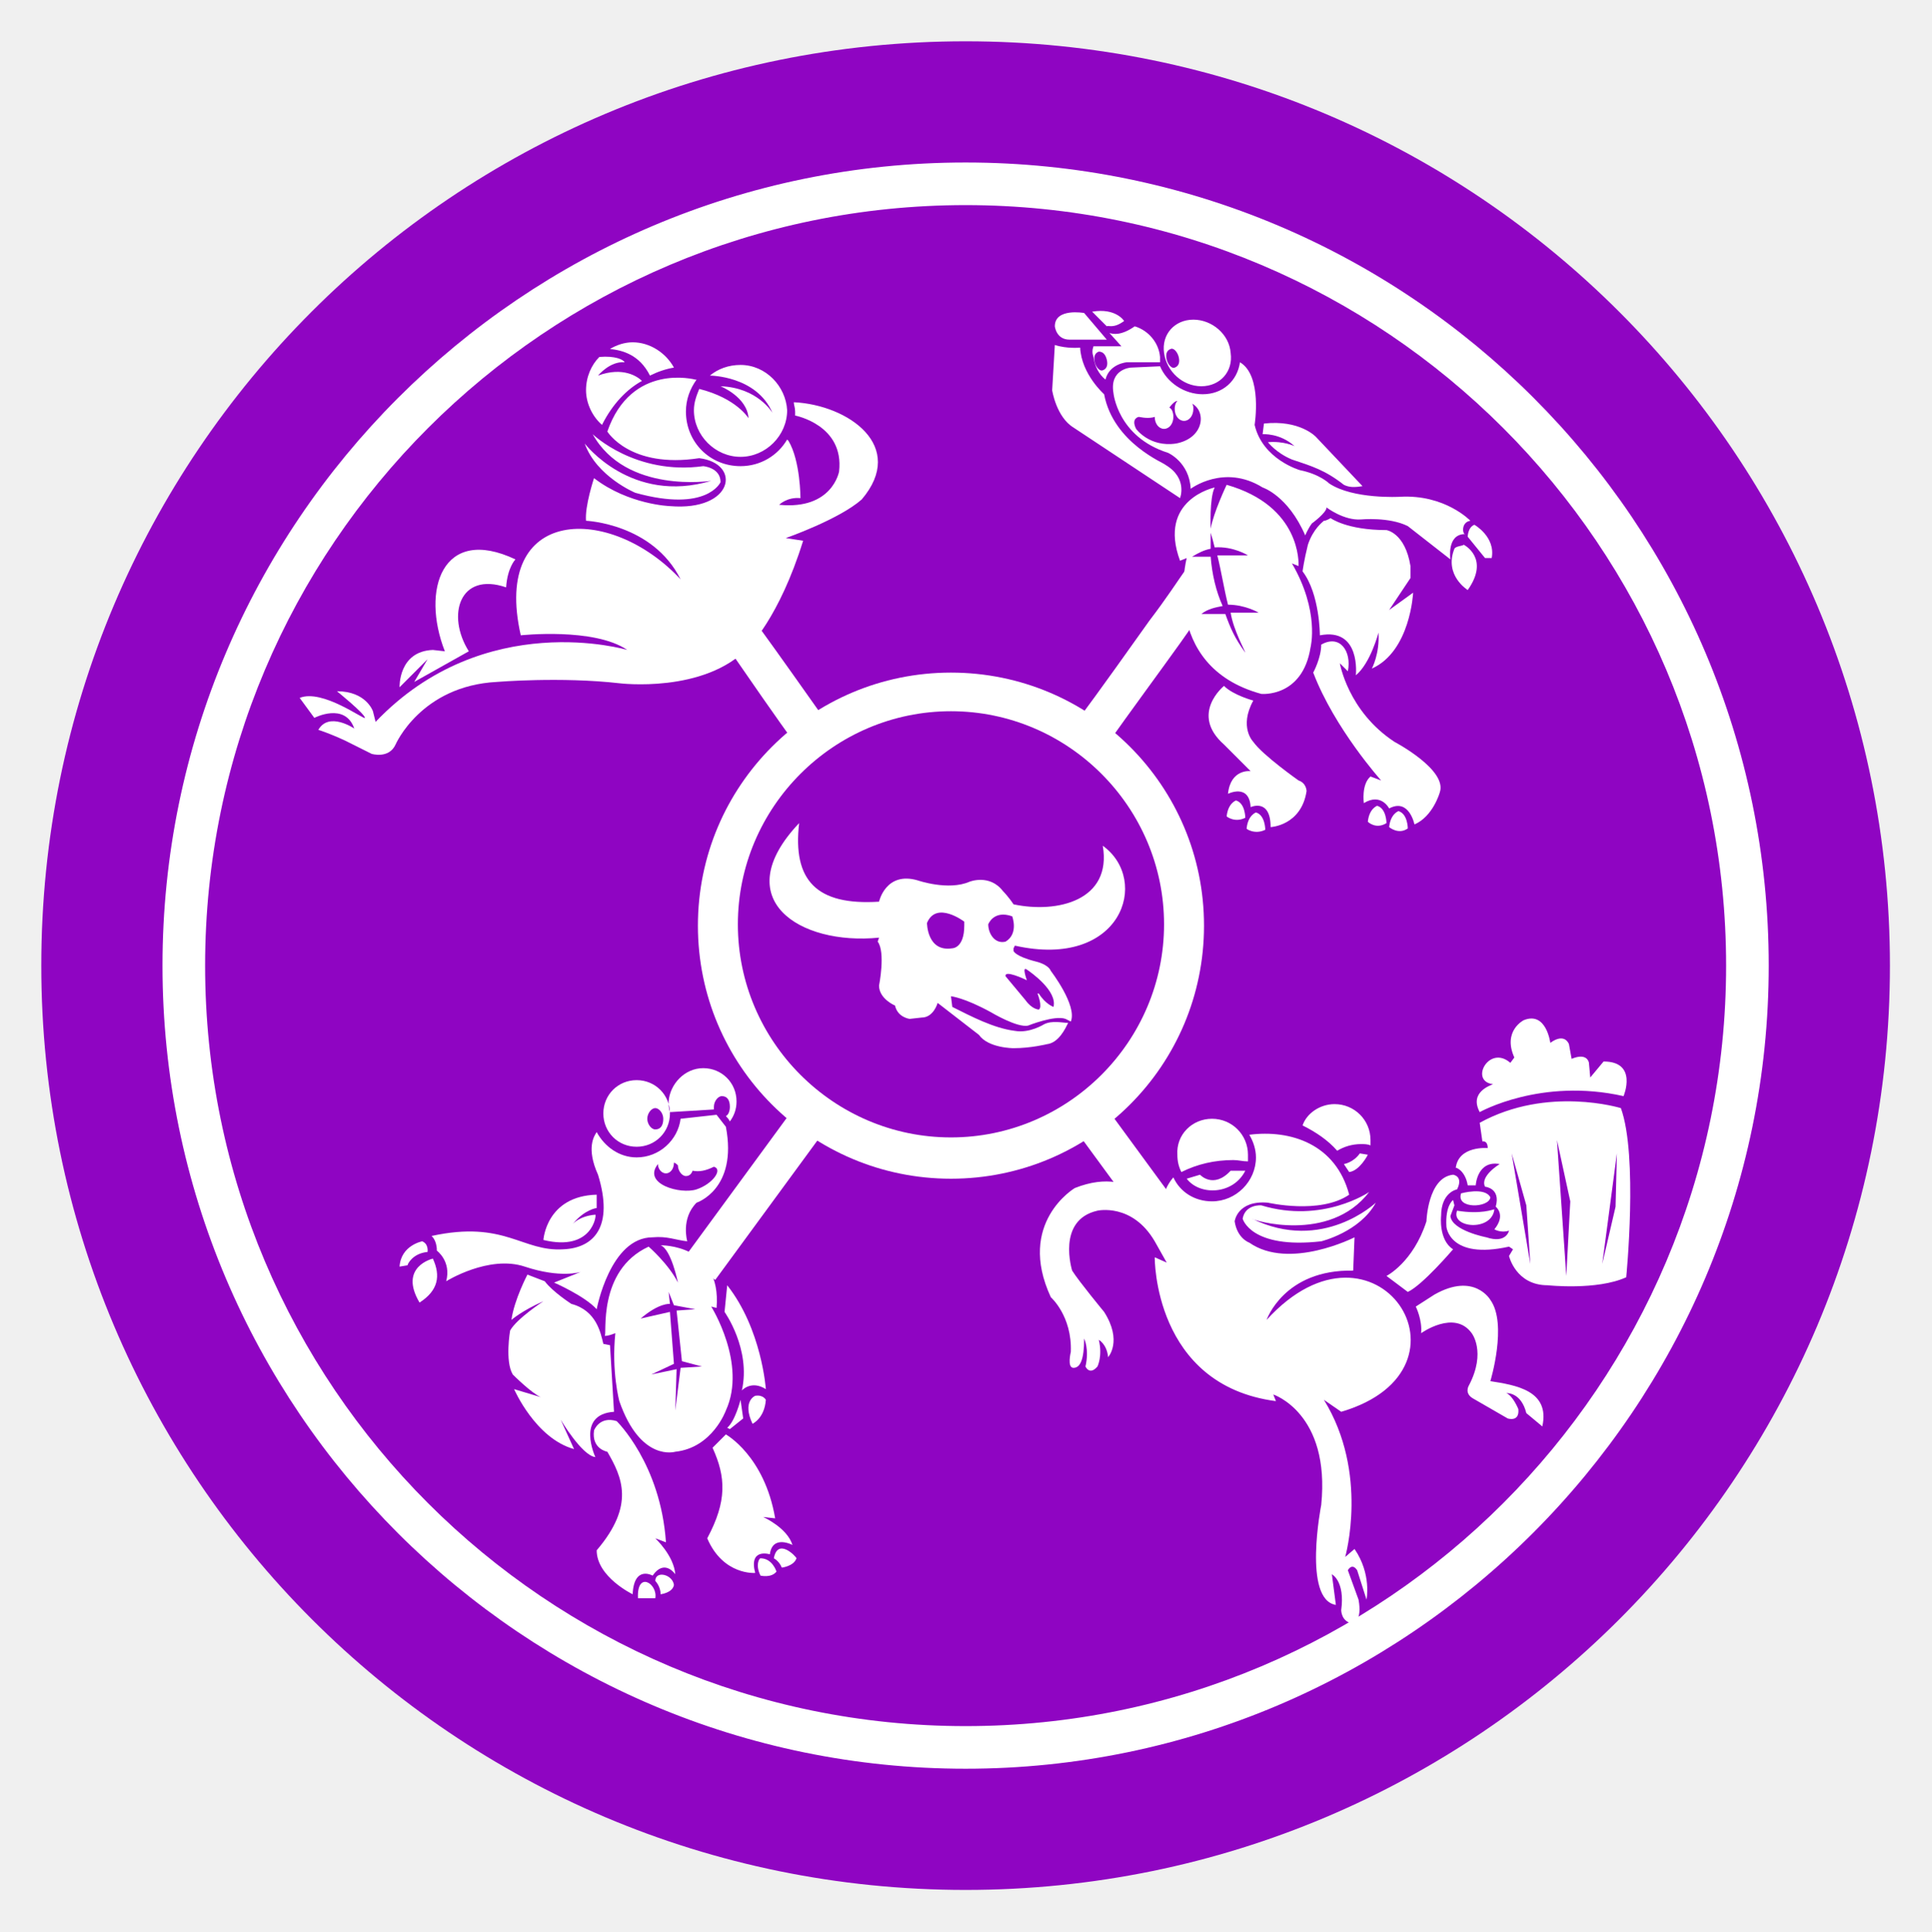
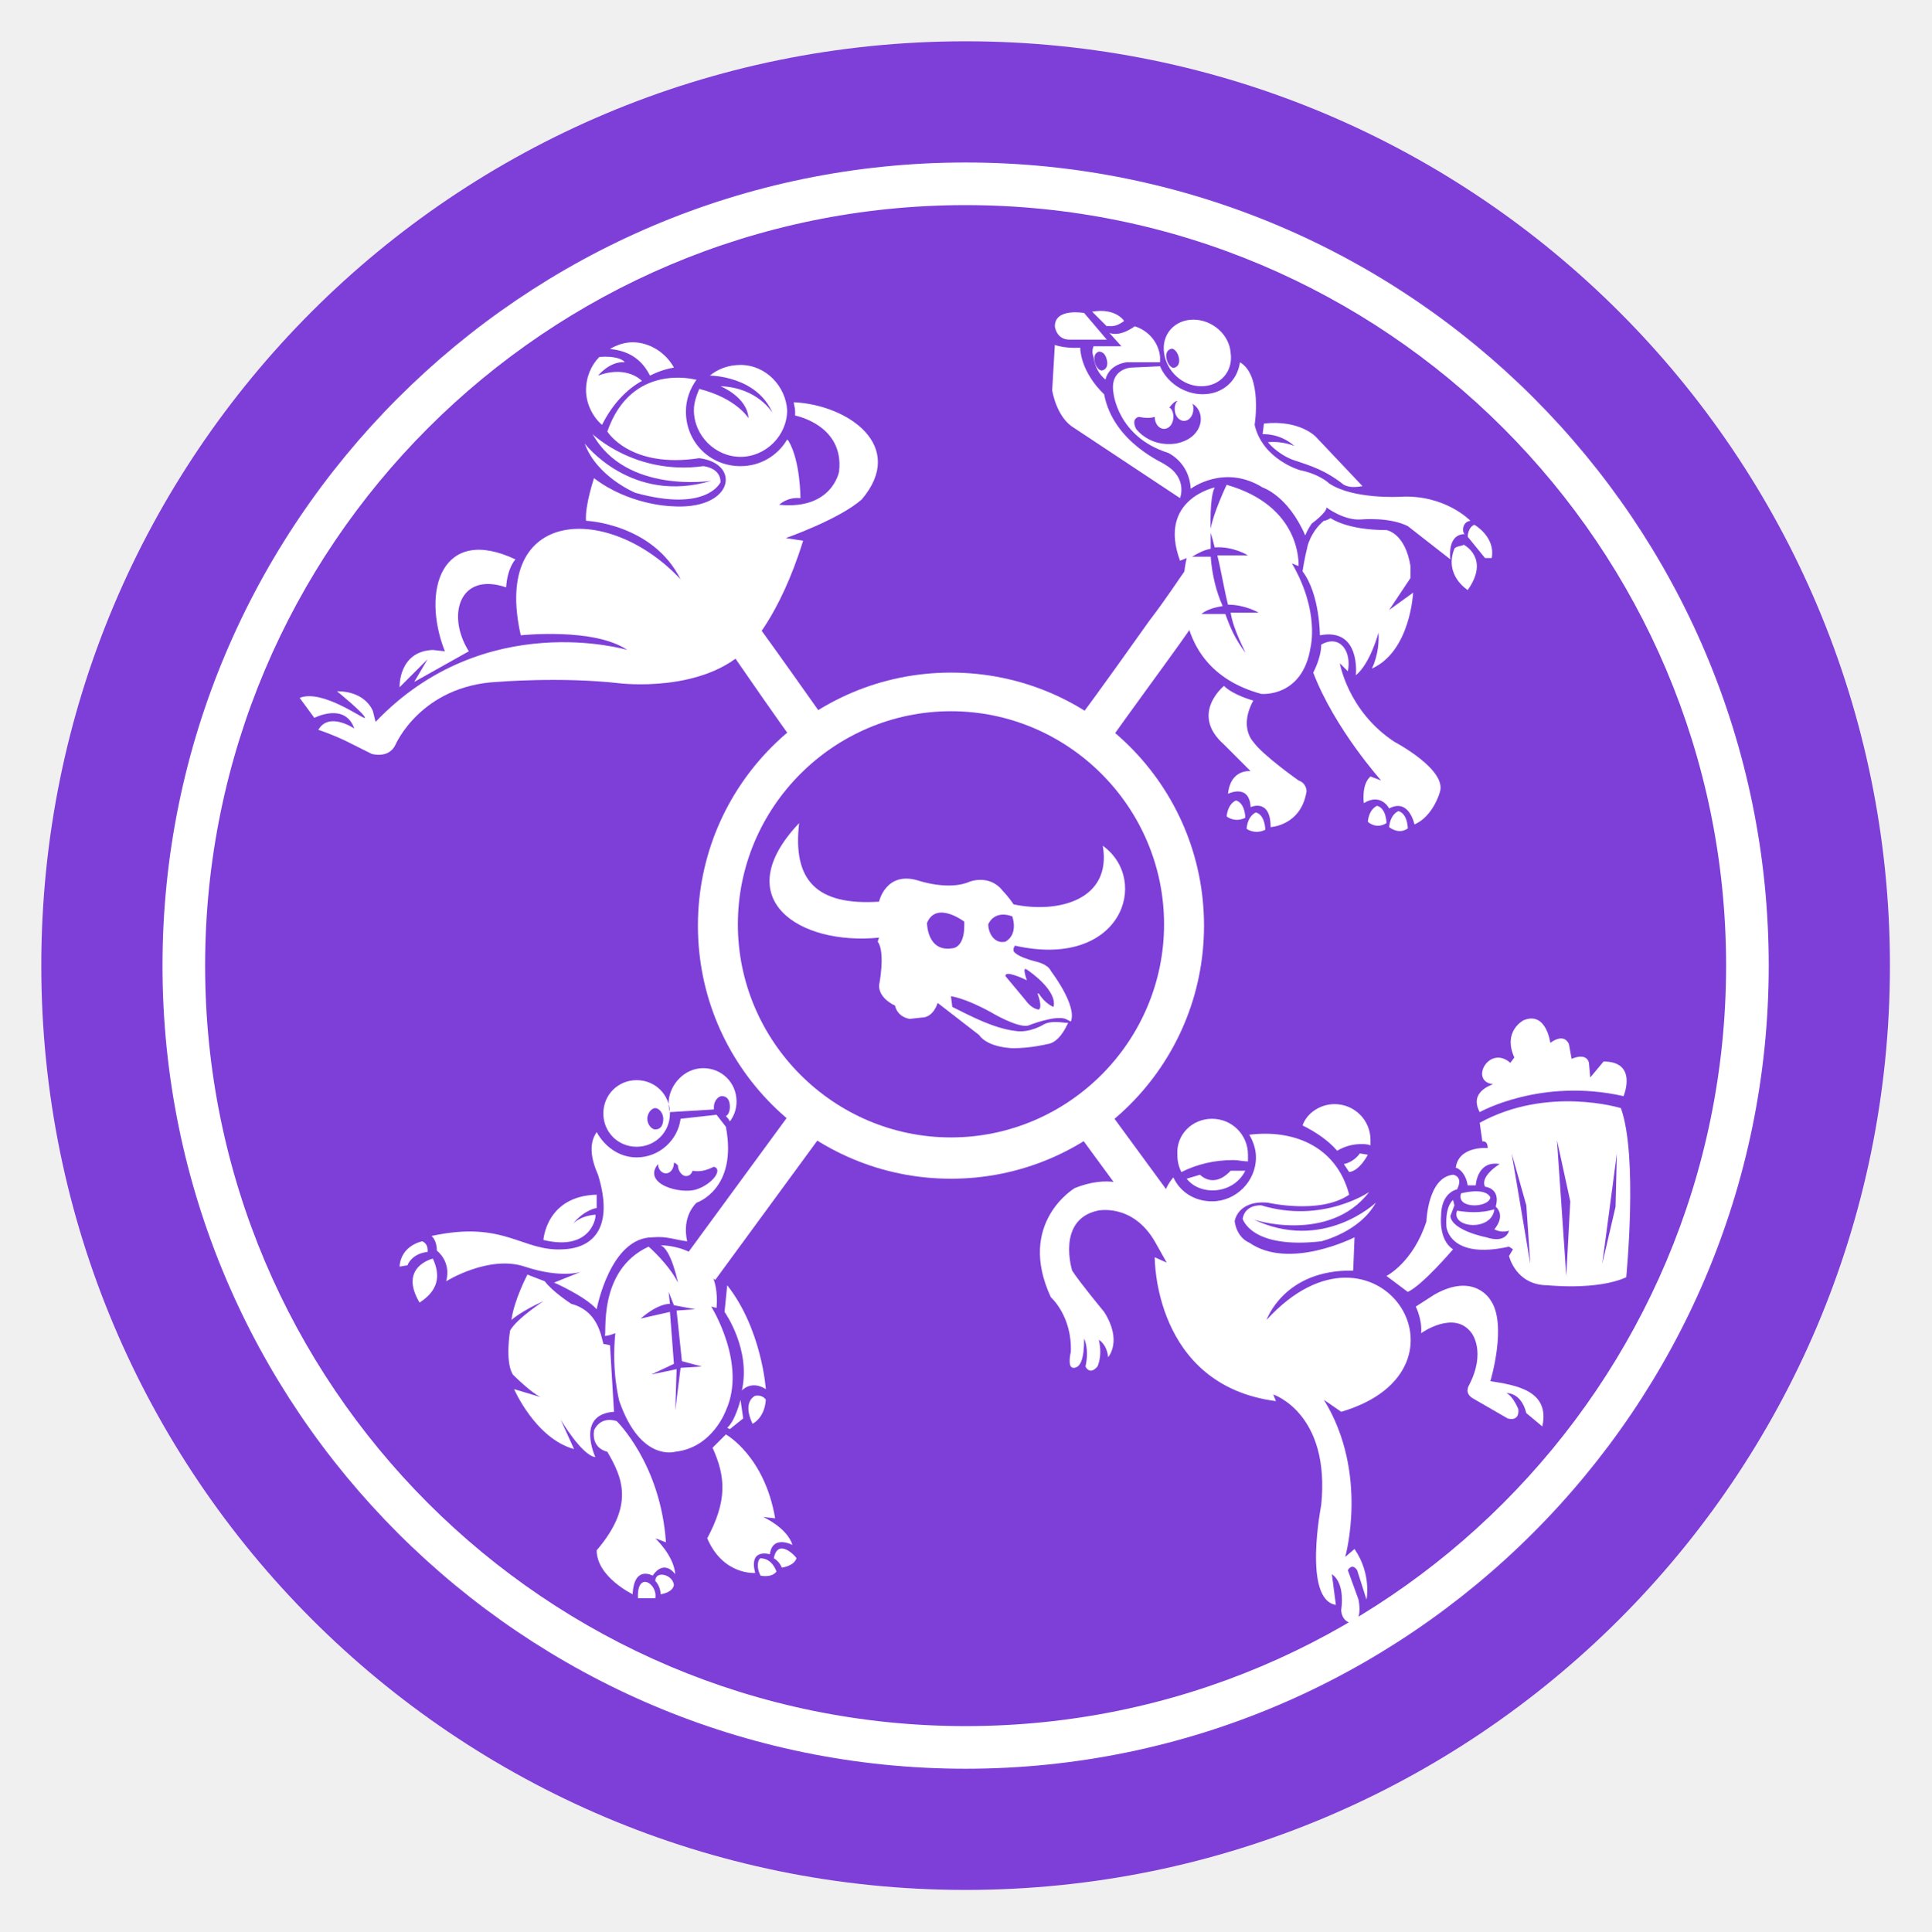
<svg xmlns="http://www.w3.org/2000/svg" version="1.1" id="Layer_1" x="0px" y="0px" width="145px" height="145px" viewBox="0 0 145 145" enable-background="new 0 0 145 145" xml:space="preserve">
  <g>
    <g>
-       <path fill-rule="evenodd" clip-rule="evenodd" fill="#8F05C2" d="M72.5,3.1c38.4,0,69.4,31.1,69.4,69.4    c0,38.4-31.1,69.4-69.4,69.4c-38.4,0-69.4-31.1-69.4-69.4C3.1,34.1,34.1,3.1,72.5,3.1" />
+       <path fill-rule="evenodd" clip-rule="evenodd" fill="#7E3FD8" d="M72.5,3.1c38.4,0,69.4,31.1,69.4,69.4    c0,38.4-31.1,69.4-69.4,69.4c-38.4,0-69.4-31.1-69.4-69.4C3.1,34.1,34.1,3.1,72.5,3.1" />
    </g>
    <g>
      <path fill="#FFFFFF" d="M72.5,132.8c-33.2,0-60.3-27-60.3-60.3c0-33.2,27-60.3,60.3-60.3s60.3,27,60.3,60.3    C132.8,105.7,105.7,132.8,72.5,132.8z M72.5,15.4C41,15.4,15.4,41,15.4,72.5s25.6,57.1,57.1,57.1c31.5,0,57.1-25.6,57.1-57.1    S104,15.4,72.5,15.4z" />
    </g>
    <g>
      <path fill-rule="evenodd" clip-rule="evenodd" fill="#FFFFFF" d="M59.7,31.2c0,0,3.7,0.7,3.3,4.2c0,0-0.5,2.9-4.5,2.5    c0,0,0.6-0.6,1.6-0.5c0,0,0-2.8-0.9-4.3L59.1,33c-0.7,1.2-2,2-3.5,2c-2.3,0-4.1-1.8-4.1-4.1c0-0.9,0.3-1.7,0.8-2.4l-0.1,0    c0,0-4.8-1.3-6.6,3.9c0,0,1.7,2.8,6.9,2c3.2,0.4,2.6,4-2.2,3.6c0,0-3.1-0.1-5.7-2.1c0,0-0.7,2.1-0.6,3.2c0,0,5,0.2,7.1,4.4    c-5.3-5.7-14.2-5.5-12,4.2c0,0,5.5-0.6,8,1.1c0,0-10.7-3.2-18.9,5.4l-0.2-0.8c0,0-0.5-1.5-2.7-1.5c0,0,2.1,1.7,2.1,2    c0,0.2-3.2-2.2-4.9-1.5l1.1,1.5c0,0,2.3-1.2,3,0.8c0,0-1.9-1.3-2.7,0.1c0,0,0.7,0.2,2,0.8l2,1c0,0,1.3,0.4,1.8-0.7    c0,0,1.9-4.4,7.6-4.7c0,0,4.8-0.4,9.2,0.1c0,0,6.4,0.8,9.7-2.7c0,0,2.3-2.2,4.1-8L59,40.4c0,0,4-1.4,5.7-2.9c3.4-4-1-7.1-5.1-7.3    l0,0c0,0.2,0.1,0.4,0.1,0.7C59.7,31,59.7,31.1,59.7,31.2L59.7,31.2z M45,26.8c-0.6,0.6-1,1.5-1,2.5c0,1,0.5,2,1.2,2.6    c0.8-1.6,1.9-2.7,3-3.3c-0.3-0.3-1.4-1.1-3.3-0.4c0,0,0.9-1.1,2-1C46.8,27,46.2,26.7,45,26.8z M47.5,25.7c-0.6,0-1.2,0.2-1.7,0.5    c0.9,0.1,2.2,0.4,3,2h0c0.6-0.3,1.2-0.5,1.8-0.6C50,26.5,48.8,25.7,47.5,25.7z M38.7,42c0,0-0.6,0.6-0.7,2.1    c-3.5-1.2-4.5,2.1-2.8,4.8l-4.1,2.3l1-1.7L30,51.6c0,0-0.1-2.7,2.5-2.8l0.9,0.1C31.6,44.3,33.2,39.4,38.7,42z M44.5,32.6    c0,0,3.2,3.1,8.3,2.4c0,0,1.3,0.1,1.3,1.2c0,0-1,2.3-6.4,0.8c0,0-2.9-1.2-3.8-3.7c0,0,3.5,4.6,9.5,2.8    C53.4,36.1,47,37.1,44.5,32.6z M55.6,27.4c-0.9,0-1.7,0.3-2.3,0.8c0,0,3.5,0,4.7,2.8c0,0-1.1-1.9-3.9-2c0,0,2,0.8,2.1,2.4    c0,0-0.9-1.5-3.7-2.2c-0.2,0.5-0.4,1-0.4,1.6c0,1.9,1.6,3.5,3.5,3.5c1.9,0,3.5-1.6,3.5-3.5C59,29,57.5,27.4,55.6,27.4z" />
    </g>
    <g>
      <path fill="#FFFFFF" d="M71.4,88.5c-10.5,0-19-8.5-19-19s8.5-19,19-19c10.5,0,19,8.5,19,19S81.9,88.5,71.4,88.5z M71.4,53.4    c-8.8,0-16,7.2-16,16s7.2,16,16,16c8.8,0,16-7.2,16-16S80.2,53.4,71.4,53.4z" />
    </g>
    <g>
      <path fill-rule="evenodd" clip-rule="evenodd" fill="#FFFFFF" d="M74.2,69.4c0,0,0.4-1.1,1.8-0.6c0,0,0.5,1.3-0.5,1.9    C74.7,70.9,74.2,70.1,74.2,69.4L74.2,69.4z M72.4,69.2c0,0-2.1-1.6-2.8,0.1c0,0,0,2.2,1.9,1.9c0,0,0.9,0,0.9-1.7L72.4,69.2    L72.4,69.2z M77.1,73.6c0,0-0.4-1.1,0-0.8c0.3,0.2,2.3,1.6,2,2.8c0,0-0.6-0.2-1.1-1l-0.1,0c0,0,0.4,1,0.1,1.2c0,0-0.5,0-1-0.7    l-1.5-1.8C75.4,72.8,76.9,73.5,77.1,73.6z M66,67.7c0,0,0.5-2.3,2.9-1.6c0,0,2.3,0.8,3.9,0.1c0,0,1.5-0.6,2.5,0.7    c0,0,0.4,0.4,0.8,1c3.3,0.7,7.4-0.3,6.7-4.4c3.6,2.6,1.4,9.3-6.6,7.5l-0.1,0.2l0,0.2c0,0,0.1,0.4,1.7,0.8c0,0,0.9,0.2,1.1,0.7    c0,0,2,2.6,1.5,3.8L80,76.5c-0.8-0.3-2.8,0.5-2.8,0.5c-0.8,0.2-2.8-1-2.8-1c-2-1.1-3-1.2-3-1.2l0.1,0.8c1.4,0.7,3.1,1.6,4.7,1.8    c1.1,0.2,2.2-0.5,2.2-0.5c0.6-0.3,1.4-0.1,1.8-0.1c-0.2,0.4-0.7,1.5-1.6,1.6c0,0-1.2,0.3-2.5,0.3c0,0-1.9,0-2.6-1l-3.1-2.4    c0,0-0.3,1.1-1.2,1.1l-0.9,0.1c0,0-0.9-0.1-1.1-1c0,0-1.2-0.5-1.2-1.5c0,0,0.5-2.5-0.1-3.3L66,70.4c-6,0.6-11.4-2.9-6-8.6    C59.5,66.1,61.3,68,66,67.7z" />
    </g>
    <g>
      <path fill-rule="evenodd" clip-rule="evenodd" fill="#FFFFFF" d="M91,84c1.5,0,2.7,1.2,2.7,2.7c0,0.2,0,0.3,0,0.5    c-0.4,0-0.7-0.1-1.1-0.1c-1.4,0-2.7,0.3-3.9,0.9c-0.2-0.4-0.3-0.8-0.3-1.3C88.3,85.2,89.5,84,91,84 M101.3,88l-0.4-0.6    c0,0,0.7-0.1,1.2-0.8l0.6,0.1C102.7,86.7,102.1,87.9,101.3,88z M100.2,82.9c1.5,0,2.7,1.2,2.7,2.7c0,0.1,0,0.3,0,0.4    c-0.2-0.1-0.5-0.1-0.7-0.1c-0.7,0-1.3,0.2-1.8,0.5c-0.7-0.8-1.6-1.4-2.6-1.9C98.1,83.6,99.1,82.9,100.2,82.9z M104.1,95.8    c0,0,2-1,3-4.1c0,0,0.1-3.3,2-3.5c0,0,0.8,0.1,0.3,1.1c0,0-1.2,0.2-1.2,2c0,0-0.2,1.8,0.9,2.5c0,0-2.3,2.7-3.4,3.2L104.1,95.8z     M106.3,98.1c0,0,0.5,1,0.4,2c0,0,2.5-1.8,3.8,0c0,0,1.1,1.4-0.2,3.9c0,0-0.4,0.6,0.3,1l2.6,1.5c0,0,0.9,0.3,0.8-0.7    c0,0-0.4-1-0.9-1.2c0,0,1.1-0.1,1.5,1.5l1.2,1c0.6-2.7-2-3.1-3.9-3.4c0,0,1.3-4.3,0-6.1c0,0-1.2-2.1-4.2-0.4L106.3,98.1z     M109.7,89.6c0,0,1.8-0.5,2.2,0.3C111.8,90.7,109.3,90.8,109.7,89.6z M109.4,90.9c1.8,0.3,2.7-0.1,2.8-0.1    C112,92.5,108.9,92.2,109.4,90.9z M116.9,85.6l0.7,10.2l0.3-5.6L116.9,85.6z M121.4,86.6l-1.1,8.3l1-4.3L121.4,86.6z M113.5,86.6    l1.4,8.3l-0.3-4.4L113.5,86.6z M110.2,89h0.6c0,0,0.1-1.9,1.8-1.6c0,0-1.5,0.9-1.1,1.7c0,0,1.2,0.1,0.8,1.5c0,0,0.8,0.6-0.1,1.7    c0,0,0.5,0.3,1.1,0.1c0,0-0.2,1-1.7,0.5c0,0-2.6-0.5-2.7-1.6l0.3-0.8l-0.1-0.4c0,0-0.6,0.4-0.5,2c0,0,0.2,2.5,4.7,1.5l0.3,0.2    l-0.3,0.5c0,0,0.5,2.2,2.9,2.2c0,0,3.7,0.4,5.9-0.6c0,0,0.9-9.1-0.4-12.7c0,0-5.5-1.7-10.6,1.1l0.2,1.4c0,0,0.4-0.1,0.4,0.5    c0,0-2.2-0.2-2.4,1.5C109.2,87.6,110,87.8,110.2,89z M111.1,83.5c0,0,4.6-2.6,10.8-1.2c0,0,1.1-2.6-1.5-2.6l-1,1.2l-0.1-1.1    c0,0-0.1-0.8-1.3-0.3l-0.2-1.1c0,0-0.3-0.9-1.4-0.1c0,0-0.3-2.4-2-1.7c0,0-1.6,0.8-0.7,2.8l-0.3,0.4c-1.6-1.4-3.1,1.4-1.3,1.6    C111.9,81.5,110.3,82,111.1,83.5z M89.1,88.5l1-0.3c0,0,1,1.1,2.3-0.3l1.1,0C92.6,89.7,90.1,89.8,89.1,88.5z M102.8,89.5    c0,0-3.5,2.4-8.1,1c0,0-1.2-0.1-1.4,1c0,0,0.6,2.3,5.9,1.7c0,0,2.9-0.7,4.1-2.9c0,0-4,3.8-9.3,1.2C94,91.6,99.8,93.4,102.8,89.5z     M87.3,91.5c0,0-1.8-4.2-6.6-2.3c0,0-4.4,2.6-1.8,8.2c0,0,1.6,1.4,1.5,4.1c0,0-0.3,1.2,0.2,1.2c0.5,0,0.8-0.6,0.8-2.2    c0,0,0.4,0.8,0.1,2.1c0,0,0.3,0.7,0.9,0c0,0,0.4-0.8,0.1-2c0,0,0.6,0.3,0.7,1.3c0,0,1.1-1.2-0.3-3.4c0,0-1.9-2.3-2.4-3.1    c0,0-1.2-3.8,1.9-4.5c0,0,2.6-0.6,4.3,2.3l0.9,1.6l-0.9-0.4c0,0-0.1,9.6,9.1,10.8l-0.2-0.5c0,0,4.3,1.4,3.6,8.3    c0,0-1.4,7.1,1.1,7.5l-0.3-2.3c0,0,1,0.5,0.7,2.7c0,0,0,0.9,0.9,1c0,0,0.7-0.2,0.4-1.8l-0.8-2.2c0,0,0.3-0.6,0.7,0l0.7,2.2    c0,0,0.4-1.9-0.9-3.8l-0.7,0.6c0,0,1.8-6.3-1.6-11.8l1.3,0.9c10.9-3.2,2.6-15.9-5.6-6.9c0,0,1.3-3.8,6.5-3.7l0.1-2.5    c0,0-4.9,2.5-7.9,0.4c0,0-0.9-0.3-1.1-1.6c0,0,0.2-1.6,2.5-1.4c0,0,3.9,0.9,6.1-0.6c-1-3.8-4.4-4.9-7.5-4.5    c0.3,0.5,0.5,1.1,0.5,1.7c0,1.8-1.5,3.3-3.3,3.3c-1.3,0-2.4-0.7-2.9-1.8C87.4,89.2,87.1,90.3,87.3,91.5z" />
    </g>
    <g>
      <path fill-rule="evenodd" clip-rule="evenodd" fill="#FFFFFF" d="M40.8,93.1c0,0,0.2-3.3,4-3.4l0,1c0,0-0.9,0.1-1.8,1.2    c0,0,0.5-0.6,1.7-0.7C44.8,91.2,44.5,94,40.8,93.1 M32.5,94.5c0,0-2.6,0.6-1,3.3C32.9,96.9,33.1,95.8,32.5,94.5z M32.1,94    c0,0,0.1-0.6-0.4-0.8c0,0-1.6,0.3-1.7,1.9l0.6-0.1C30.6,94.9,31,94.1,32.1,94z M50.6,87.3L50.6,87.3c0,0.5-0.3,0.8-0.6,0.8    c-0.3,0-0.6-0.3-0.6-0.7c-1.2,1.5,1.7,2.3,2.9,1.9c1.2-0.4,2-1.5,1.3-1.7c-0.6,0.3-1.1,0.4-1.6,0.3c-0.1,0.3-0.3,0.4-0.5,0.4    c-0.3,0-0.6-0.4-0.6-0.8l0,0C50.8,87.4,50.7,87.3,50.6,87.3C50.6,87.3,50.6,87.3,50.6,87.3z M49.2,83.2c0.3,0,0.6,0.4,0.6,0.8    c0,0.5-0.2,0.8-0.6,0.8c-0.3,0-0.6-0.4-0.6-0.8C48.6,83.6,48.9,83.2,49.2,83.2z M47.8,81.1c1.4,0,2.5,1.1,2.5,2.5    c0,1.4-1.1,2.5-2.5,2.5c-1.4,0-2.5-1.1-2.5-2.5C45.3,82.2,46.4,81.1,47.8,81.1z M52.8,80.2c1.4,0,2.5,1.1,2.5,2.5    c0,0.6-0.2,1.1-0.5,1.5c-0.1-0.2-0.2-0.3-0.3-0.4c0.2-0.1,0.3-0.4,0.3-0.7c0-0.5-0.2-0.8-0.6-0.8c-0.3,0-0.6,0.4-0.6,0.8    c0,0.1,0,0.2,0,0.2l-3.3,0.2c-0.1-0.3-0.1-0.5-0.1-0.8C50.3,81.4,51.4,80.2,52.8,80.2z M39.6,95.7c0,0-1,1.9-1.2,3.4    c0,0,0.8-0.7,2.4-1.4c0,0-2,1.3-2.5,2.2c0,0-0.4,2.3,0.2,3.3c0,0,1.4,1.4,2.1,1.7l-2-0.6c0,0,1.6,3.7,4.5,4.5l-1-2.2    c0,0,1.6,2.7,2.6,2.8c0,0-1.5-3.2,1.4-3.4l-0.3-5l-0.5-0.1c-0.2-0.8-0.5-2.5-2.4-3c0,0-1.4-0.9-2-1.7L39.6,95.7z M48.7,93.6    c0,0,1.5,1.3,2.2,2.7c0,0-0.5-2.5-1.3-2.8c0,0,4.6-0.1,4.2,4.7l-0.4-0.1c0,0,2.7,4.3,1.1,7.8c0,0-1,2.8-3.8,3.1    c0,0-2.6,0.8-4.2-3.8c0,0-0.6-2.2-0.3-5.1c-0.3,0.1-0.5,0.2-0.8,0.2C45.6,100.3,44.8,95.4,48.7,93.6z M45.6,109c0,0-1.2-0.2-1-1.6    c0,0,0.4-1.1,1.7-0.7c0,0,3.3,3.2,3.7,9.1l-0.8-0.3c0,0,1.4,1.3,1.5,2.7c0,0-0.8-1.2-1.7,0.1c0,0-1.4-0.8-1.5,1.4    c0,0-2.7-1.3-2.7-3.3C47.7,113,46.7,110.9,45.6,109z M53.5,108.7l1-1c0,0,2.9,1.6,3.7,6.3l-0.9-0.1c0,0,1.8,0.8,2.2,2.1    c0,0-1.5-0.8-1.7,0.7c0,0-1.6-0.5-1.1,1.4c0,0-2.4,0.2-3.6-2.6C54.6,112.7,54.5,110.9,53.5,108.7z M47.9,120l1.3,0    C49.4,118.9,47.8,117.9,47.9,120z M49.2,118.7c0,0,0.4,0.4,0.4,1c0,0,0.9-0.1,1-0.7C50.5,118.2,49.2,117.9,49.2,118.7z     M57.1,118.3c0,0,0.8,0.2,1.2-0.3c0,0-0.3-1-1.2-1C57,117,56.7,117.5,57.1,118.3z M58.1,117c0,0,0.4,0.2,0.6,0.7    c0,0,0.9-0.1,1.1-0.7C59.8,116.9,58.4,115.4,58.1,117z M54.6,96.5l-0.2,2c0,0,2,2.8,1.3,5.9c0,0,0.7-0.8,1.8-0.1    C57.5,104.3,57.2,99.8,54.6,96.5z M57.5,105.1c0,0-0.2-0.4-0.8-0.3c0,0-1,0.4-0.2,2.1C56.5,106.9,57.4,106.5,57.5,105.1z     M55.6,105.1c0,0-0.4,1.6-1,2.1l0.2,0.1l1-0.8L55.6,105.1z M50.2,97l0.1,0.9c0,0-0.8-0.1-2.2,1.1l2.2-0.5l0.3,3.9l-1.7,0.8    l1.9-0.4l-0.1,3.1l0.4-3.2l1.6-0.1l-1.5-0.4l-0.4-3.8l1.4-0.1l-1.6-0.3L50.2,97z M44.8,85c-0.2,0.3-0.8,1.2,0.1,3.2    c1.2,3.9-0.3,5.5-2.6,5.6c-3.1,0.2-4.4-2.2-9.9-1c0,0,0.4,0.3,0.4,1.1c0,0,1.1,0.8,0.7,2.3c0,0,3.2-2,5.9-1.1    c2.7,0.9,4.2,0.4,4.2,0.4l-2,0.8c0,0,2.3,1,3.2,2c0,0,1-5.4,4.2-5.4c1.1-0.1,1.7,0.2,2.6,0.3c0,0-0.5-1.7,0.7-2.9    c0,0,3.1-1,2.2-5.7l-0.7-0.9L51.1,84c-0.2,1.6-1.6,2.9-3.3,2.9C46.5,86.9,45.4,86.1,44.8,85z" />
    </g>
    <g>
      <path fill-rule="evenodd" clip-rule="evenodd" fill="#FFFFFF" d="M88.4,30.1c-0.1,0.1-0.2,0.3-0.2,0.6c0,0.5,0.3,0.9,0.7,0.9    c0.4,0,0.7-0.4,0.7-0.9c0-0.1,0-0.3-0.1-0.4c1.1,0.6,0.9,2.6-1.2,3c-2,0.3-3-1.1-3-1.1c-0.4-0.8,0.2-0.9,0.2-0.9    c0.5,0.1,0.9,0.1,1.2,0l0,0c0,0.5,0.3,0.9,0.7,0.9c0.4,0,0.7-0.4,0.7-0.9c0-0.3-0.1-0.6-0.3-0.7C88.1,30.2,88.3,30.1,88.4,30.1     M99.9,38.9c0,0,1.2,0.9,4.2,0.9c0,0,1.4,0.2,1.8,2.7l0,0.9l-1.6,2.4l1.8-1.3c0,0-0.2,4.4-3.1,5.7c0,0,0.6-1.1,0.5-2.7    c0,0-0.6,2.3-1.7,3.2c0,0,0.4-3.6-2.7-3c0,0,0-3.1-1.3-4.8c0,0,0.1-0.8,0.4-2c0.4-1.2,1.1-1.7,1.2-1.8    C99.6,39.1,99.9,38.9,99.9,38.9z M101.2,50.4l-0.6-0.6c0,0,0.6,3.6,4.1,5.9c0,0,4,2.1,3.4,3.8c0,0-0.5,1.8-1.9,2.4    c0,0-0.4-2-1.9-1.2c0,0-0.6-1.2-1.9-0.4c0,0-0.2-1.4,0.5-2l0.8,0.3c0,0-3.5-3.9-5.1-8.1c0,0,0.6-1.1,0.6-2.1    C100.6,47.6,101.5,48.9,101.2,50.4z M93.5,49c-0.8-1.1-1.1-1.8-1.5-2.9l-1.8,0c0.5-0.4,1.1-0.5,1.6-0.6c-0.5-1.1-0.8-2.4-0.9-3.7    l-1.4,0c0.5-0.3,0.9-0.5,1.4-0.6c0-0.4,0-0.8,0-1.2c0.1,0.3,0.2,0.7,0.3,1.1c1.4-0.1,2.5,0.6,2.5,0.6l-2.3,0    c0.3,1.2,0.5,2.5,0.8,3.7c1.3,0,2.3,0.6,2.3,0.6l-2.1,0C92.6,47.3,93.5,48.9,93.5,49z M92.1,36.4c0,0-1,2.1-1.2,3.3    c0,0-0.1-2.3,0.3-3.1c0,0-4.3,0.9-2.6,5.5l0.5-0.2c0,0-2.1,8.1,5.6,10.2c0,0,3.1,0.3,3.7-3.5c0,0,0.7-2.7-1.4-6.3l0.5,0.2    C97.5,42.3,97.7,38,92.1,36.4z M102.3,36.5l-3.5-3.7c0,0-1.2-1.3-3.9-1l-0.1,0.8c0,0,1.3-0.1,2.4,0.9c0,0-0.8-0.4-2-0.3    c0,0,0.6,0.8,1.8,1.3c1.5,0.5,2.5,0.8,3.9,1.9C101.3,36.6,101.7,36.6,102.3,36.5z M94.1,52.6c0,0-1.5-0.4-2.2-1.1    c0,0-2.6,2.1,0,4.4l2,2c0,0-1.5-0.2-1.7,1.7c0,0,1.6-0.8,1.7,1c0,0,1.5-0.7,1.5,1.5c0,0,2.3-0.1,2.7-2.7c0,0,0-0.6-0.6-0.8    c0,0-2.7-1.9-3.4-2.9C94.1,55.7,93,54.6,94.1,52.6z M105.7,62.2c0,0,0-1.1-0.7-1.3c0,0-0.6,0.2-0.7,1.2    C104.3,62.1,105,62.7,105.7,62.2z M104.1,61.8c0,0,0-1.1-0.7-1.3c0,0-0.6,0.2-0.7,1.2C102.7,61.7,103.3,62.3,104.1,61.8z M95,62.3    c0,0,0-1.1-0.7-1.3c0,0-0.6,0.2-0.7,1.2C93.5,62.2,94.2,62.7,95,62.3z M93.5,61.4c0,0,0-1.1-0.7-1.3c0,0-0.6,0.2-0.7,1.2    C92.1,61.3,92.7,61.8,93.5,61.4z M82.9,29.6c0,0-1.7-1.5-1.8-3.5c0,0-1,0.1-1.9-0.2L79,29.3c0,0,0.3,2,1.6,2.8l8,5.3    c0,0,0.6-1.5-1.1-2.5C87.5,34.8,83.6,33.3,82.9,29.6z M83.1,25.5l-1.7-2c0,0-2.2-0.4-2.2,1c0,0,0.1,1,1.1,1H83.1z M84.4,24.1    c0,0-0.6-1-2.4-0.7l1.1,1.1C83.2,24.4,83.6,24.7,84.4,24.1z M87.9,26.2c-0.3,0.1-0.4,0.4-0.3,0.8c0.1,0.4,0.4,0.7,0.6,0.6    c0.3-0.1,0.4-0.4,0.3-0.8C88.4,26.4,88.1,26.1,87.9,26.2z M89.6,24c-1.4,0-2.4,1.1-2.2,2.5c0.2,1.4,1.4,2.5,2.8,2.5    c1.4,0,2.4-1.1,2.2-2.5C92.3,25.1,91,24,89.6,24z M82.5,26.4c-0.3,0.1-0.4,0.4-0.3,0.8c0.1,0.4,0.4,0.7,0.6,0.6    c0.3-0.1,0.4-0.4,0.3-0.8C83,26.6,82.8,26.4,82.5,26.4z M82.1,26c-0.1,0.3-0.1,0.5,0,0.8c0.1,0.7,0.4,1.3,0.9,1.7    c0.3-1.2,1.6-1.3,1.6-1.3l2.5,0c0-0.1,0-0.3,0-0.4c-0.1-1.1-0.9-2-1.9-2.3c-1,0.7-1.6,0.6-1.9,0.5l0.9,1H82.1z M110.2,40.3    c0,0,0-0.7,0.5-0.9c0,0,1.6,0.9,1.3,2.5l-0.5,0L110.2,40.3z M109.9,40.9c0,0,2,1,0.3,3.4c0,0-1.8-1.1-1-3.1    C109.3,41,109.8,41,109.9,40.9z M110.4,39.1c0,0-1.9-2-5.3-1.8c0,0-3.5,0.2-5.3-1c0,0-0.7-0.7-2.2-1c0,0-2.8-0.8-3.4-3.4    c0,0,0.6-3.7-1.1-4.7c-0.2,1.4-1.3,2.4-2.8,2.4c-1.4,0-2.7-0.9-3.2-2.1l-2.2,0.1c0,0-1.6,0.1-1.3,1.9c0,0,0.3,3.3,4.1,4.5    c0,0,1.6,0.7,1.7,2.7c0,0,2.5-1.9,5.4-0.1c0,0,1.9,0.6,3.2,3.6c0,0,0.2-0.5,0.5-0.9c0,0,1.1-0.8,1.1-1.2c0,0,1.3,1,2.6,0.9    c0,0,2.1-0.2,3.5,0.5l3.2,2.5c0,0-0.3-1.9,1.1-1.9C109.8,40.1,109.7,39.2,110.4,39.1z" />
    </g>
    <g>
      <path fill="#FFFFFF" d="M82.8,82.8l8.5,11.6L89,96.1l-8.5-11.6L82.8,82.8z M54.4,43.4c0.6,0.8,1.5,2.2,2.6,3.7    c1.6,2.2,3.5,4.9,5.2,7.3l-2.3,1.7c-1.7-2.3-3.6-5.1-5.2-7.4l-0.7-1.1c0-1.2-0.2-2-0.2-2l0.4,0.2C54.4,44.9,54.5,44.1,54.4,43.4z" />
    </g>
    <g>
      <path fill="#FFFFFF" d="M62.2,84.5l-8.5,11.6l-2.3-1.7l8.5-11.6L62.2,84.5z M91.3,44.5c-0.3,0.4-1.3,1.8-2.7,3.8    c-1.5,2.1-3.5,4.8-5.7,7.9l-2.3-1.7c2.3-3.1,4.2-5.8,5.7-7.9c1.3-1.7,2.2-3.1,2.7-3.8L91.3,44.5z" />
    </g>
  </g>
</svg>
